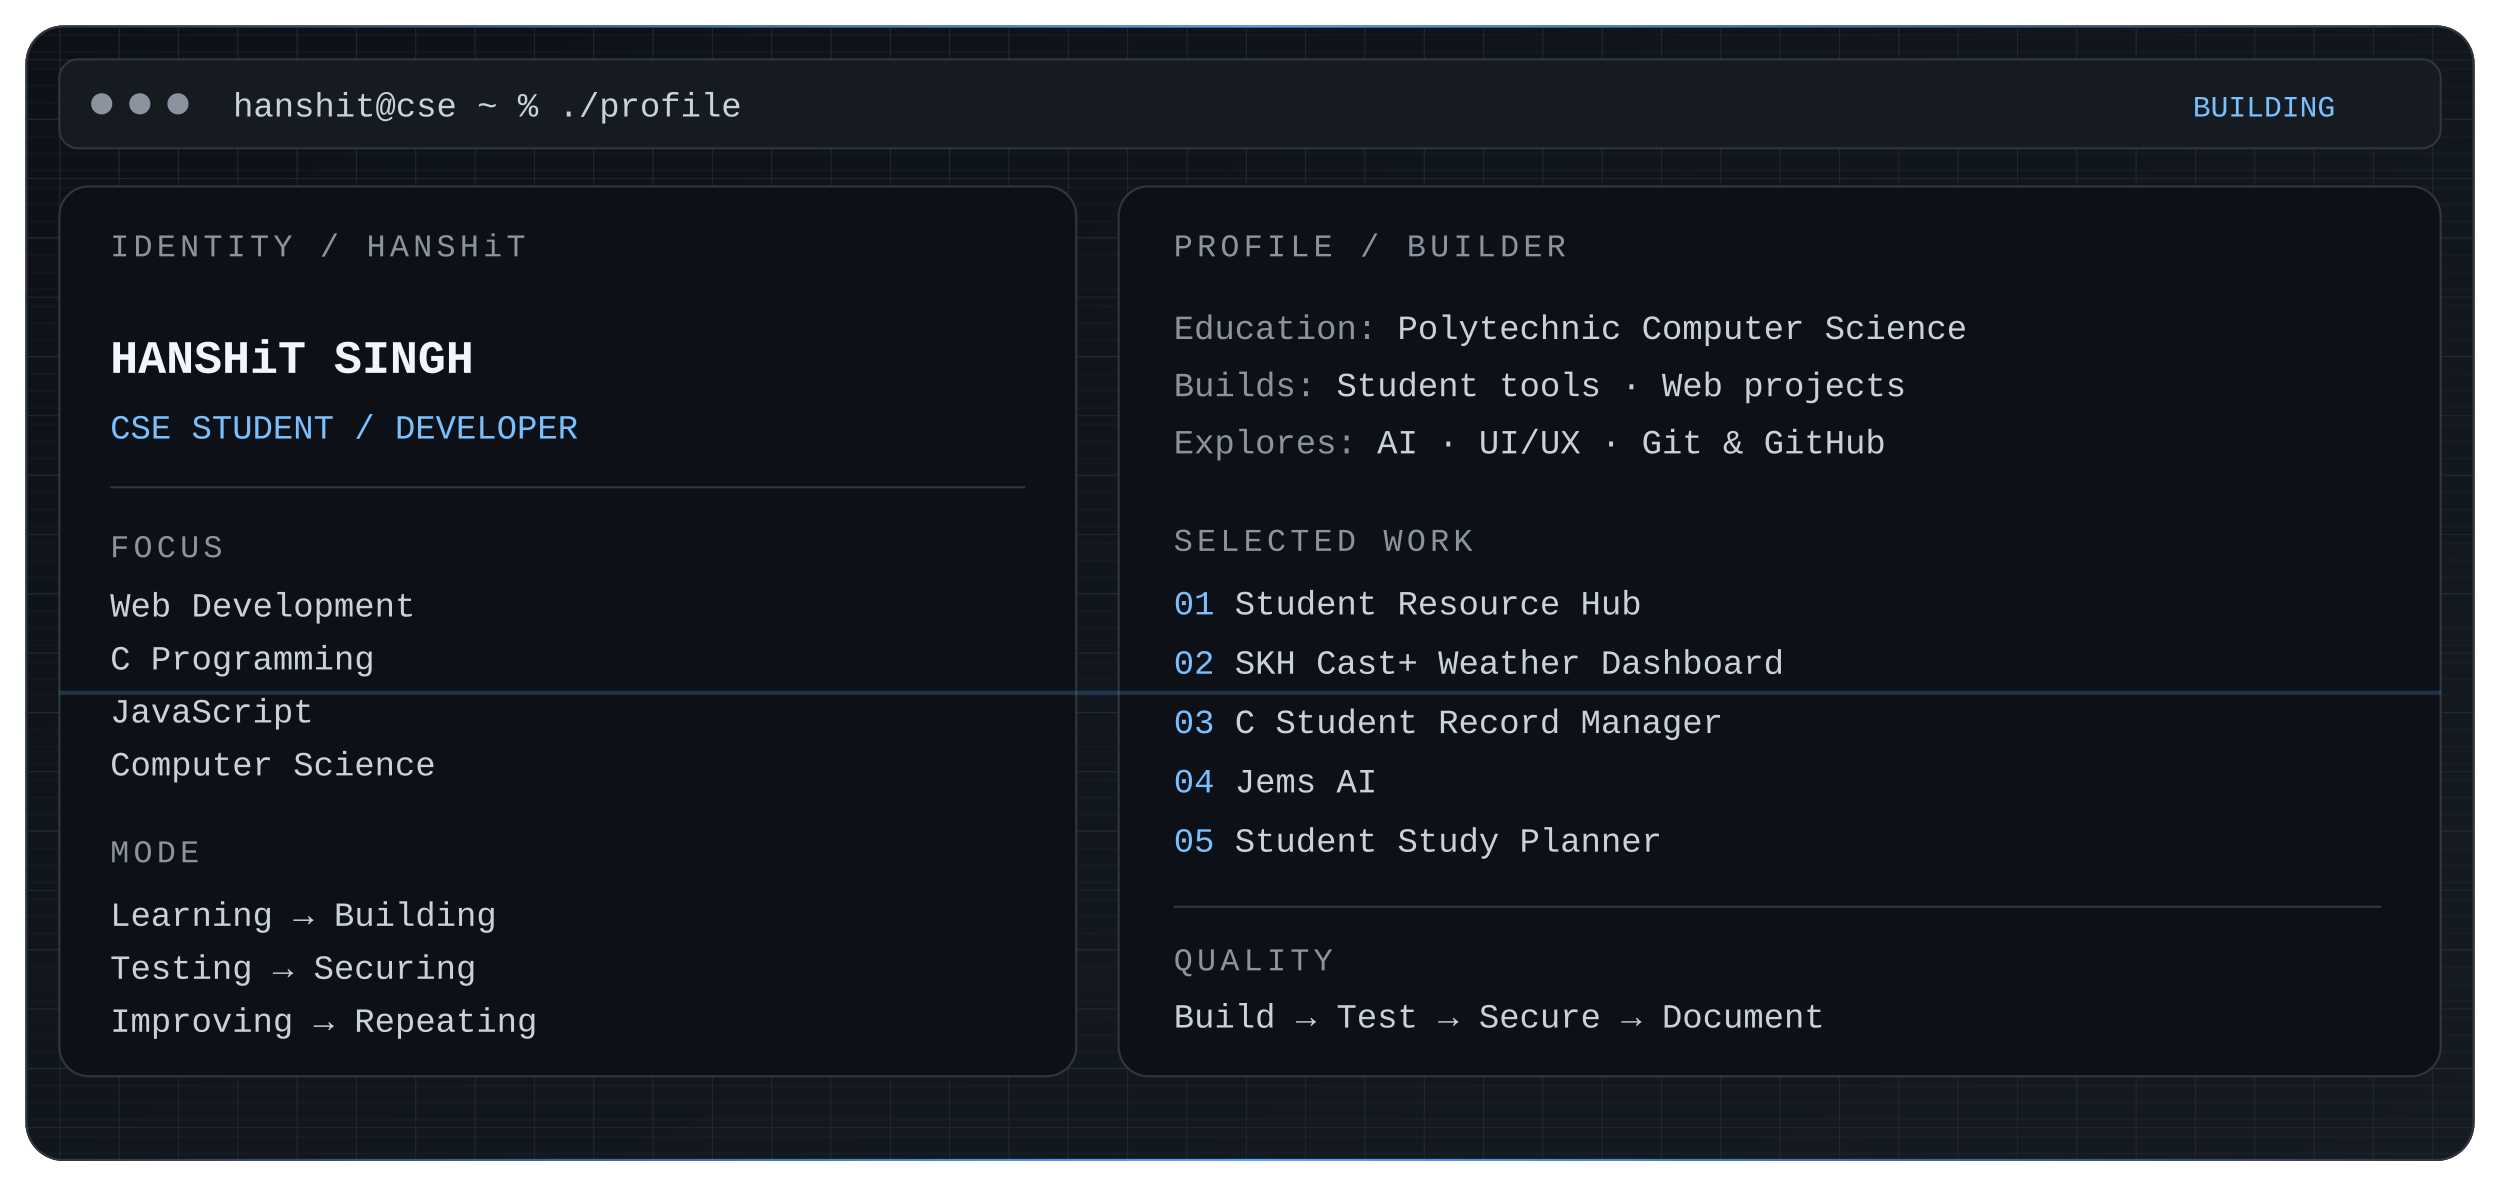
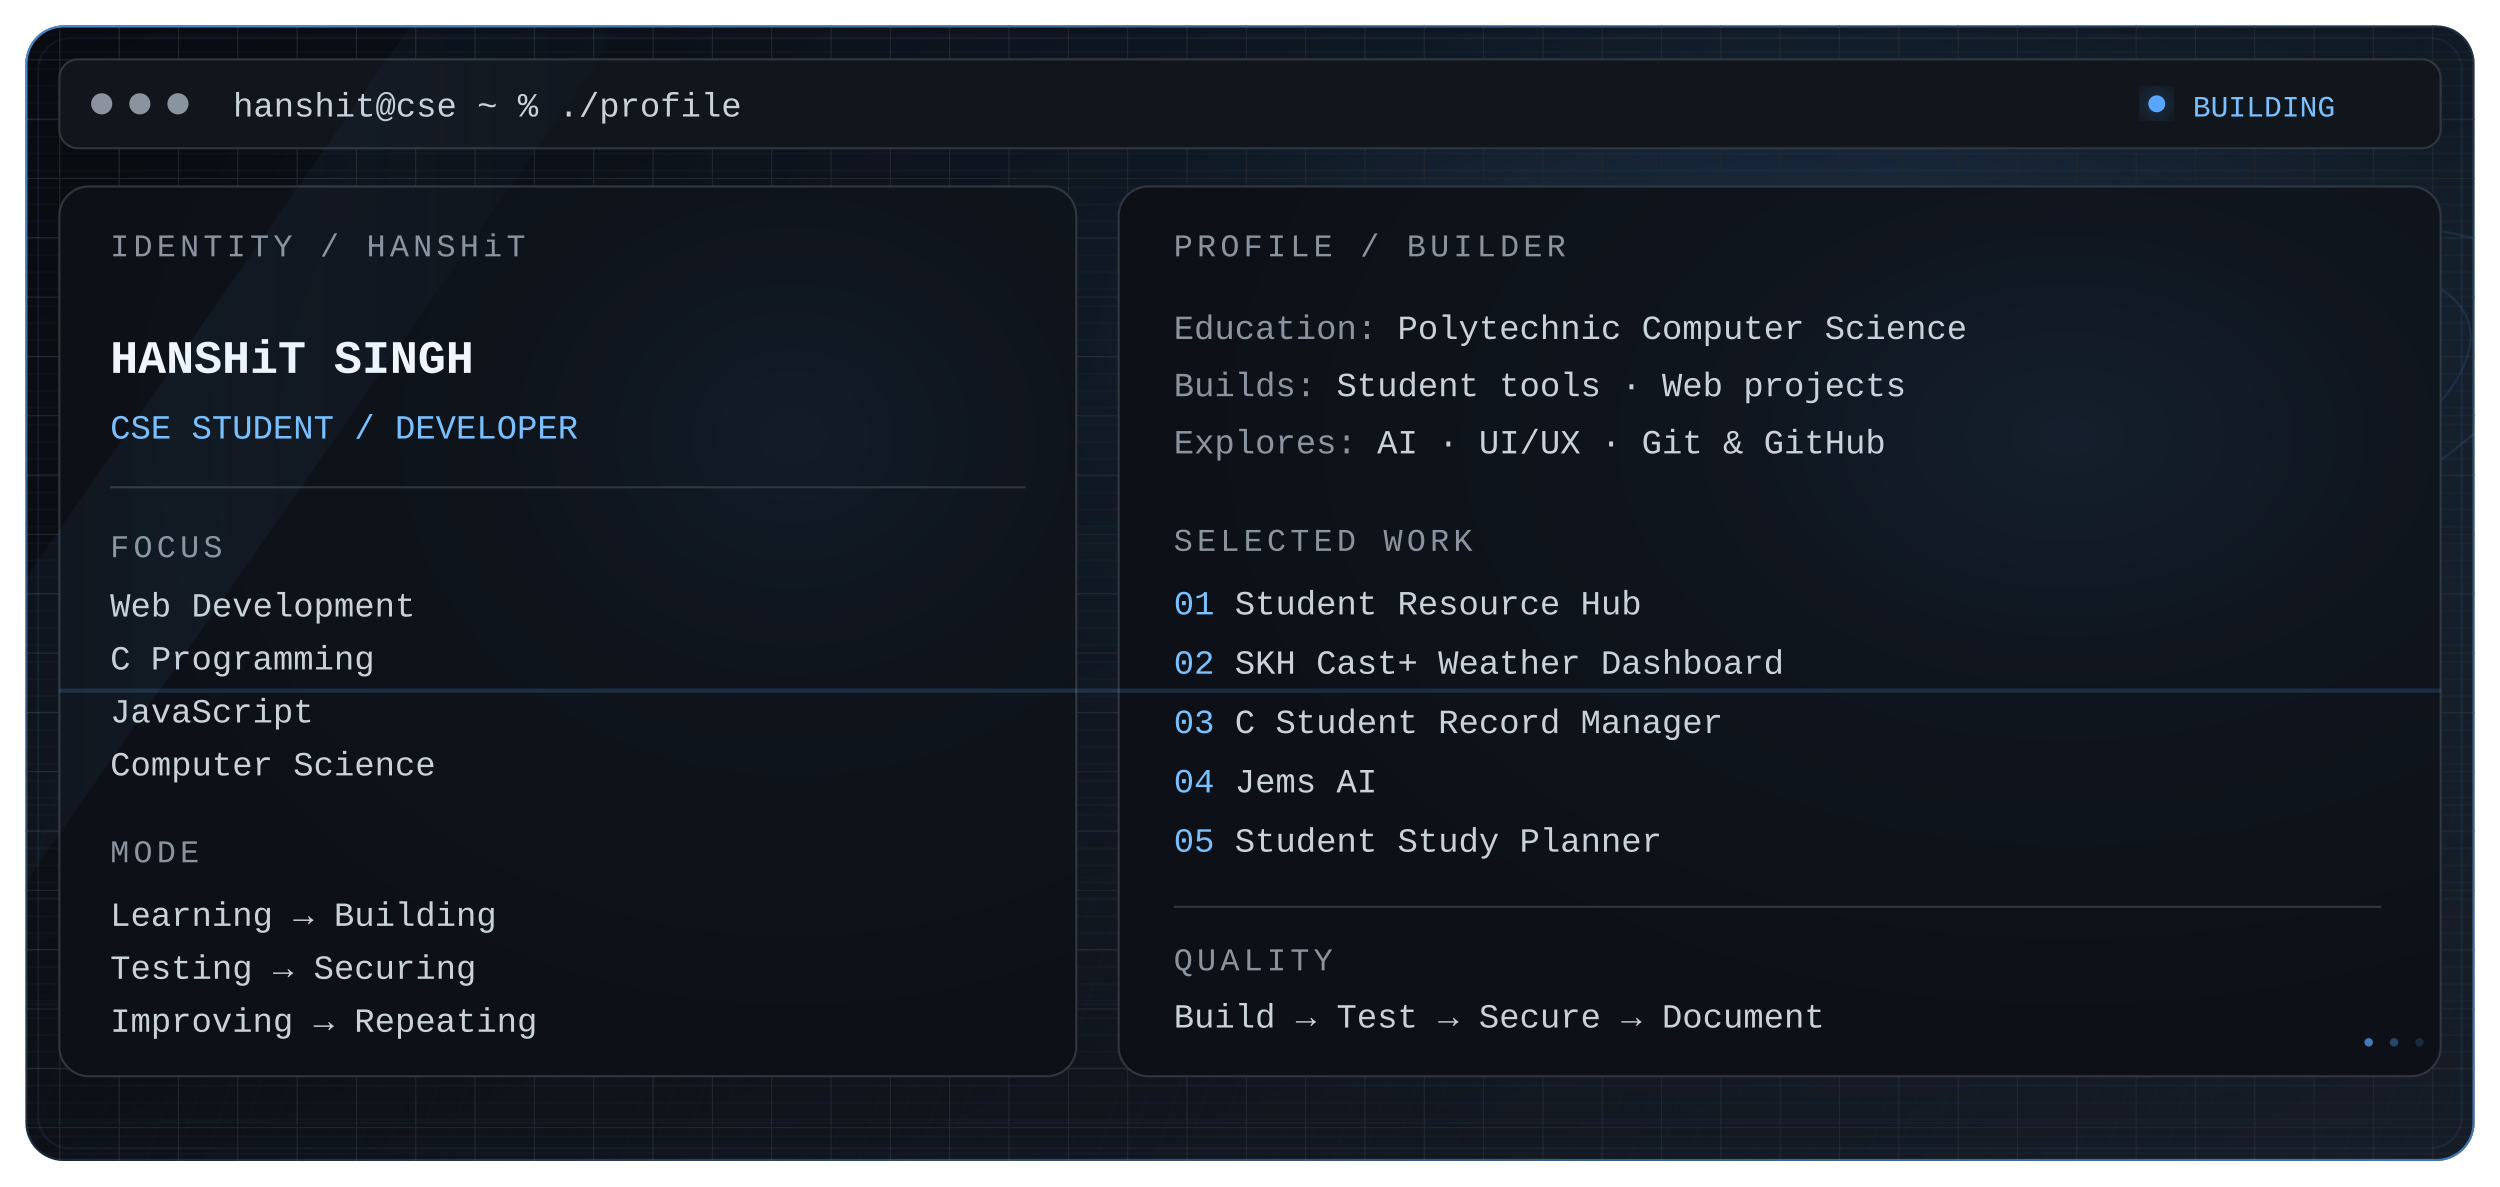
<svg xmlns="http://www.w3.org/2000/svg" width="1180" height="560" viewBox="0 0 1180 560" role="img" aria-labelledby="title desc">
  <defs>
    <linearGradient id="bg" x1="0" y1="0" x2="1" y2="1">
-       <stop offset="0" stop-color="#0d1117" />
-       <stop offset="1" stop-color="#161b22" />
+       <stop offset="0" stop-color="#080b10" />
+       <stop offset=".48" stop-color="#0d1117" />
+       <stop offset="1" stop-color="#171d27" />
    </linearGradient>
+     <radialGradient id="halo" cx="72%" cy="28%" r="68%">
+       <stop offset="0" stop-color="#58a6ff" stop-opacity=".22" />
+       <stop offset=".42" stop-color="#58a6ff" stop-opacity=".06" />
+       <stop offset="1" stop-color="#58a6ff" stop-opacity="0" />
+     </radialGradient>
    <linearGradient id="line" x1="0" y1="0" x2="1" y2="0">
      <stop offset="0" stop-color="#30363d" />
      <stop offset=".5" stop-color="#58a6ff" />
      <stop offset="1" stop-color="#30363d" />
+     </linearGradient>
+     <linearGradient id="edge" x1="0" y1="0" x2="1" y2="1">
+       <stop offset="0" stop-color="#58a6ff" stop-opacity=".8" />
+       <stop offset=".5" stop-color="#79c0ff" stop-opacity=".12" />
+       <stop offset="1" stop-color="#58a6ff" stop-opacity=".65" />
+     </linearGradient>
+     <linearGradient id="sweep" x1="0" y1="0" x2="1" y2="0">
+       <stop offset="0" stop-color="#58a6ff" stop-opacity="0" />
+       <stop offset=".5" stop-color="#79c0ff" stop-opacity=".5" />
+       <stop offset="1" stop-color="#58a6ff" stop-opacity="0" />
    </linearGradient>
    <pattern id="grid" width="28" height="28" patternUnits="userSpaceOnUse">
      <path d="M28 0H0V28" fill="none" stroke="#21262d" stroke-width="1" />
    </pattern>
    <pattern id="scanlines" width="4" height="8" patternUnits="userSpaceOnUse">
      <rect width="4" height="1" fill="#58a6ff" opacity=".035" />
    </pattern>
+     <pattern id="microgrid" width="14" height="14" patternUnits="userSpaceOnUse">
+       <path d="M14 0H0V14" fill="none" stroke="#58a6ff" stroke-width=".6" opacity=".08" />
+     </pattern>
+     <filter id="glow" x="-50%" y="-50%" width="200%" height="200%">
+       <feGaussianBlur stdDeviation="7" result="blur" />
+       <feMerge>
+         <feMergeNode in="blur" />
+         <feMergeNode in="SourceGraphic" />
+       </feMerge>
+     </filter>
+     <filter id="soft" x="-30%" y="-30%" width="160%" height="160%">
+       <feGaussianBlur stdDeviation="2.5" />
+     </filter>
+     <clipPath id="card">
+       <rect x="12" y="12" width="1156" height="536" rx="18" />
+     </clipPath>
+     <clipPath id="leftPanel">
+       <rect x="28" y="88" width="480" height="420" rx="14" />
+     </clipPath>
+     <clipPath id="rightPanel">
+       <rect x="528" y="88" width="624" height="420" rx="14" />
+     </clipPath>
    <style>
      .mono{font-family:Courier New,Consolas,monospace}
      .label{fill:#8b949e;font-size:15px;letter-spacing:2px}
      .value{fill:#f0f6fc;font-size:22px;font-weight:700}
      .small{fill:#c9d1d9;font-size:16px}
      .accent{fill:#79c0ff}
      .dim{fill:#8b949e}
+       .muted{fill:#6e7681}
    </style>
-     <clipPath id="card">
-       <rect x="12" y="12" width="1156" height="536" rx="18" />
-     </clipPath>
  </defs>
  <g clip-path="url(#card)">
    <rect width="1180" height="560" fill="url(#bg)" />
+     <rect width="1180" height="560" fill="url(#halo)" />
    <rect width="1180" height="560" fill="url(#grid)" />
    <rect width="1180" height="560" fill="url(#scanlines)" />
-     <rect x="12" y="12" width="1156" height="536" rx="18" fill="none" stroke="url(#line)" stroke-width="2" />
-     <rect x="28" y="28" width="1124" height="42" rx="9" fill="#161b22" stroke="#30363d" />
+     <g opacity=".26" transform="translate(0 372) skewX(-18)">
+       <rect x="-80" y="0" width="1340" height="230" fill="url(#microgrid)" />
+       <path d="M0 8H1180M0 52H1180M0 102H1180M0 158H1180M0 220H1180" stroke="#58a6ff" stroke-width="1" opacity=".16" />
+     </g>
+     <g fill="none" stroke="#58a6ff" opacity=".12">
+       <ellipse cx="970" cy="215" rx="245" ry="82" transform="rotate(-18 970 215)" />
+       <ellipse cx="970" cy="215" rx="205" ry="68" transform="rotate(-18 970 215)" />
+       <ellipse cx="970" cy="215" rx="155" ry="51" transform="rotate(-18 970 215)" />
+     </g>
+     <g fill="#79c0ff" filter="url(#glow)" opacity=".7">
+       <circle cx="1130" cy="135" r="3" />
+       <circle cx="875" cy="284" r="2.5" />
+       <circle cx="1030" cy="118" r="2" />
+       <circle cx="720" cy="95" r="2" />
+     </g>
+     <rect x="12" y="12" width="1156" height="536" rx="18" fill="none" stroke="url(#edge)" stroke-width="2" />
+     <rect x="18" y="18" width="1144" height="524" rx="15" fill="none" stroke="#58a6ff" stroke-opacity=".08" />
+     <rect x="28" y="28" width="1124" height="42" rx="9" fill="#11161d" stroke="#30363d" />
    <circle cx="48" cy="49" r="5" fill="#8b949e" />
    <circle cx="66" cy="49" r="5" fill="#8b949e" />
    <circle cx="84" cy="49" r="5" fill="#8b949e" />
    <text x="110" y="55" class="mono small">hanshit@cse ~ % ./profile</text>
+     <circle cx="1018" cy="49" r="4" fill="#58a6ff" filter="url(#glow)" />
    <text x="1035" y="55" class="mono accent" font-size="14">BUILDING</text>
    <rect x="28" y="88" width="480" height="420" rx="14" fill="#0d1117" stroke="#30363d" />
+     <rect x="528" y="88" width="624" height="420" rx="14" fill="#0d1117" stroke="#30363d" />
+     <rect x="28" y="88" width="480" height="420" rx="14" fill="url(#halo)" opacity=".32" clip-path="url(#leftPanel)" />
+     <rect x="528" y="88" width="624" height="420" rx="14" fill="url(#halo)" opacity=".42" clip-path="url(#rightPanel)" />
    <text x="52" y="121" class="mono label">IDENTITY / HANSHiT</text>
    <text x="52" y="176" class="mono value">HANSHiT SINGH</text>
    <text x="52" y="207" class="mono small accent">CSE STUDENT / DEVELOPER</text>
    <line x1="52" y1="230" x2="484" y2="230" stroke="#30363d" />
    <text x="52" y="263" class="mono label">FOCUS</text>
    <text x="52" y="291" class="mono small">Web Development</text>
    <text x="52" y="316" class="mono small">C Programming</text>
    <text x="52" y="341" class="mono small">JavaScript</text>
    <text x="52" y="366" class="mono small">Computer Science</text>
    <text x="52" y="407" class="mono label">MODE</text>
    <text x="52" y="437" class="mono small">Learning → Building</text>
    <text x="52" y="462" class="mono small">Testing → Securing</text>
    <text x="52" y="487" class="mono small">Improving → Repeating</text>
-     <rect x="528" y="88" width="624" height="420" rx="14" fill="#0d1117" stroke="#30363d" />
    <text x="554" y="121" class="mono label">PROFILE / BUILDER</text>
    <text x="554" y="160" class="mono small">
      <tspan class="dim">Education:</tspan> Polytechnic Computer Science</text>
    <text x="554" y="187" class="mono small">
      <tspan class="dim">Builds:</tspan> Student tools · Web projects</text>
    <text x="554" y="214" class="mono small">
      <tspan class="dim">Explores:</tspan> AI · UI/UX · Git &amp; GitHub</text>
    <text x="554" y="260" class="mono label">SELECTED WORK</text>
    <text x="554" y="290" class="mono small">
      <tspan class="accent">01</tspan> Student Resource Hub</text>
    <text x="554" y="318" class="mono small">
      <tspan class="accent">02</tspan> SKH Cast+ Weather Dashboard</text>
    <text x="554" y="346" class="mono small">
      <tspan class="accent">03</tspan> C Student Record Manager</text>
    <text x="554" y="374" class="mono small">
      <tspan class="accent">04</tspan> Jems AI</text>
    <text x="554" y="402" class="mono small">
      <tspan class="accent">05</tspan> Student Study Planner</text>
    <line x1="554" y1="428" x2="1124" y2="428" stroke="#30363d" />
    <text x="554" y="458" class="mono label">QUALITY</text>
    <text x="554" y="485" class="mono small">Build → Test → Secure → Document</text>
-     <rect x="28" y="326" width="1124" height="2" fill="#58a6ff" opacity=".22" />
+     <path d="M28 326H1152" stroke="#58a6ff" stroke-width="2" opacity=".18" />
+     <path d="M28 507H1152" stroke="url(#line)" opacity=".35" />
+     <g opacity=".7">
+       <circle cx="1118" cy="492" r="2" fill="#58a6ff" />
+       <circle cx="1130" cy="492" r="2" fill="#58a6ff" opacity=".5" />
+       <circle cx="1142" cy="492" r="2" fill="#58a6ff" opacity=".25" />
+     </g>
+     <path d="M-160 520L230 -40H330L-60 520Z" fill="url(#sweep)" opacity=".1" />
  </g>
</svg>
